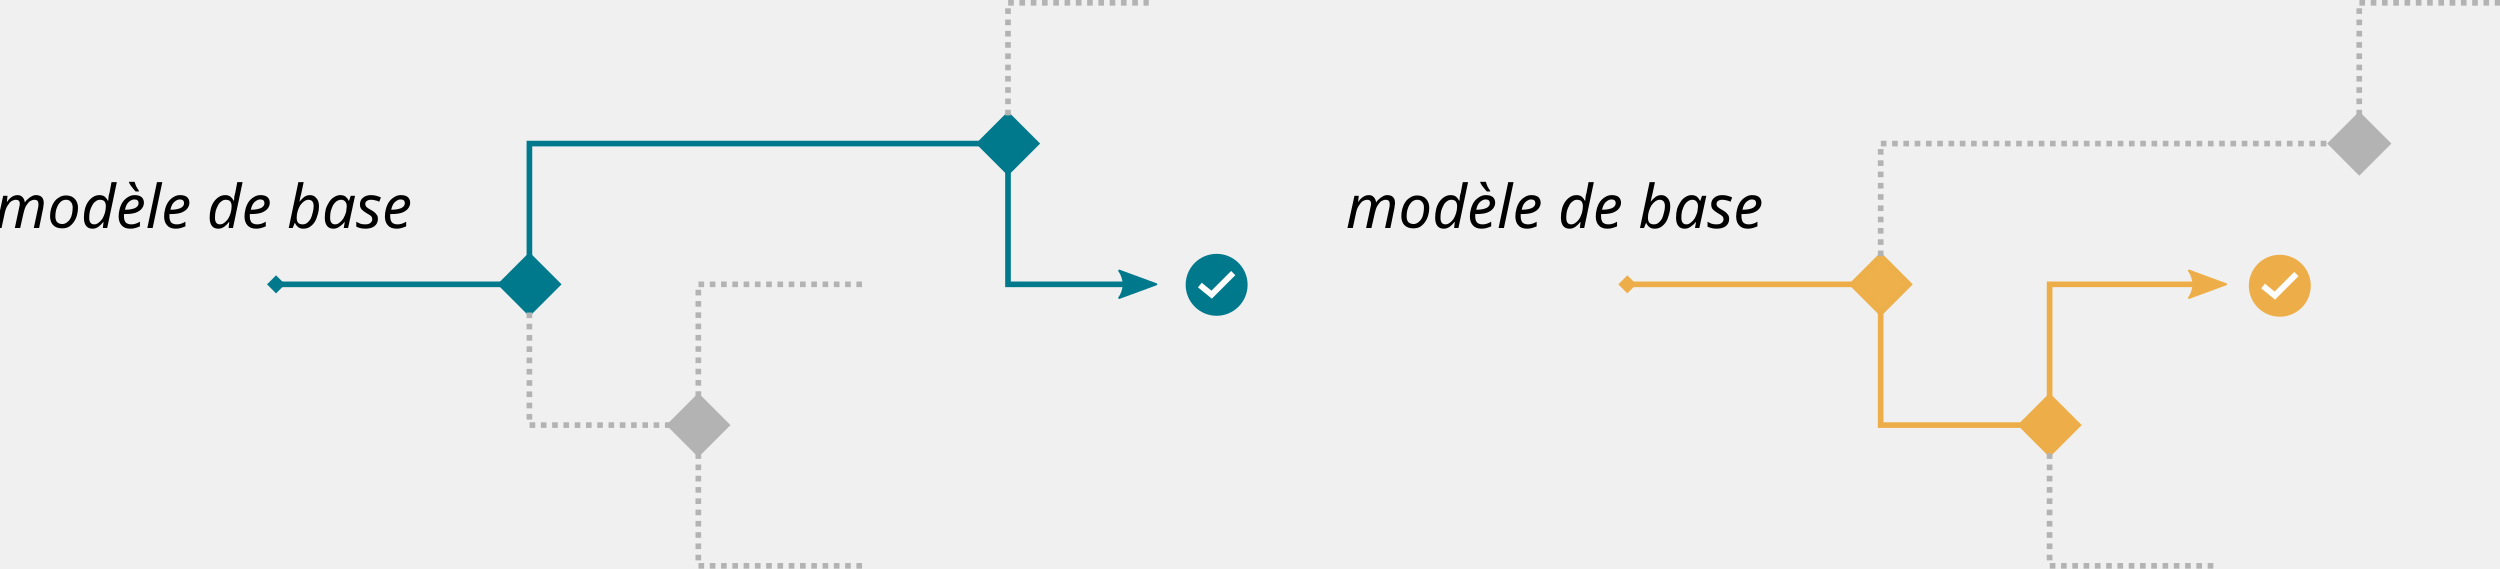
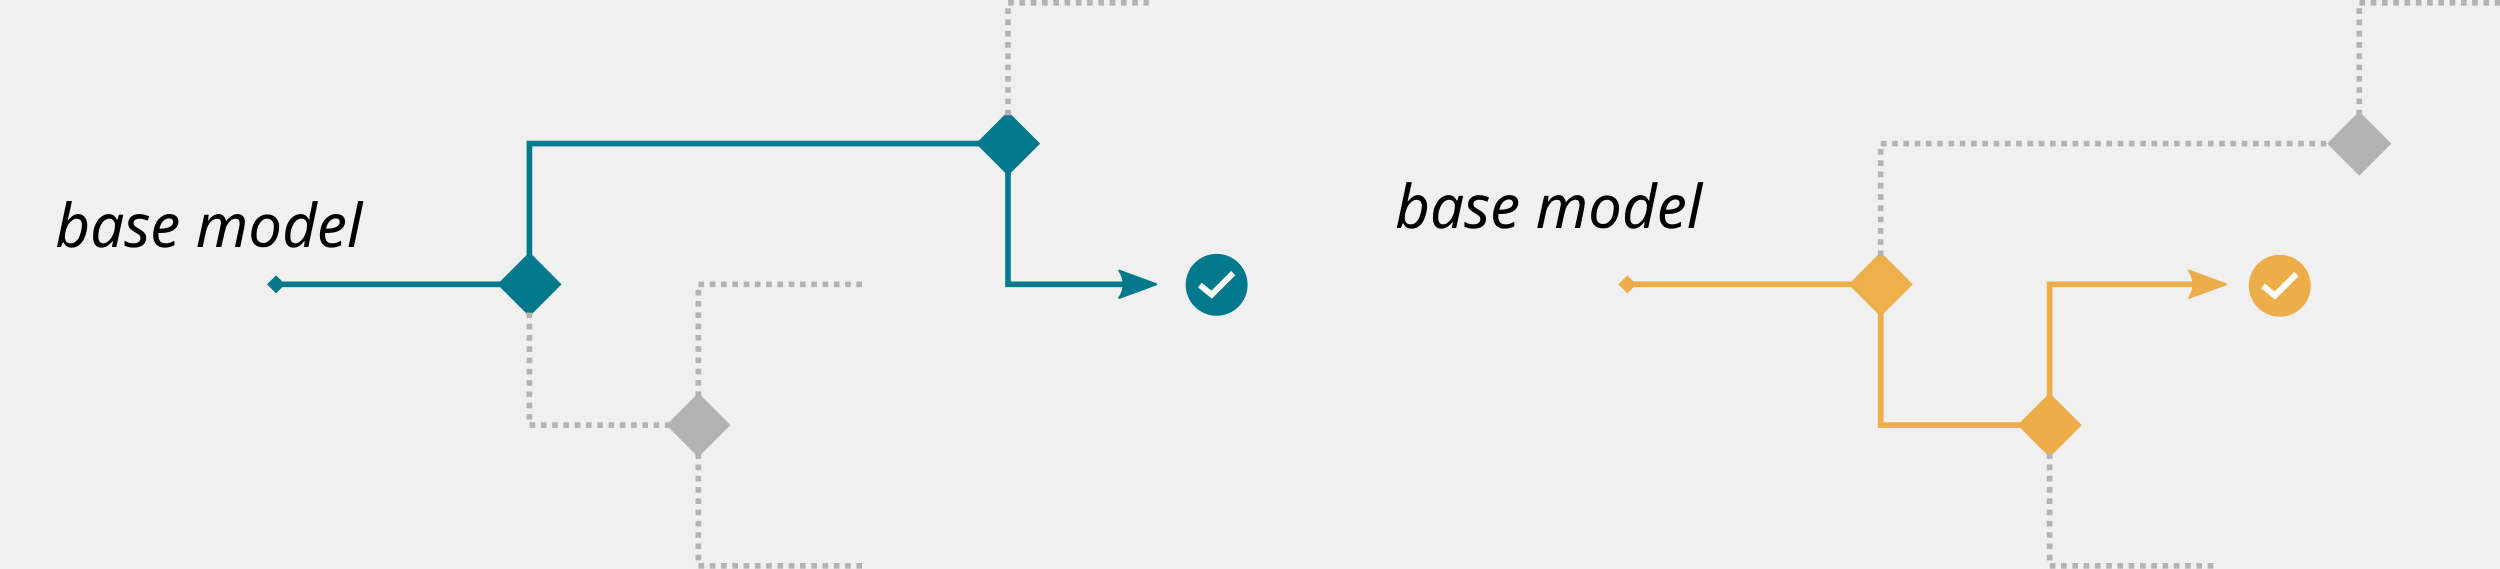
<svg xmlns="http://www.w3.org/2000/svg" width="117.483" height="26.723" viewBox="0 0 117.483 26.723" version="1.1" id="svg8">
  <defs id="defs2">
    <marker style="overflow:visible" id="marker5298" refX="0" refY="0" orient="auto">
      <path transform="scale(-0.6)" d="M 8.719,4.034 -2.207,0.016 8.719,-4.002 c -1.745,2.372 -1.735,5.617 -6e-7,8.035 z" style="fill:#edae49;fill-opacity:1;fill-rule:evenodd;stroke:#edae49;stroke-width:0.625;stroke-linejoin:round;stroke-opacity:1" id="path5296" />
    </marker>
    <marker orient="auto" refY="0" refX="0" id="Arrow2Mend" style="overflow:visible">
      <path id="path4529" style="fill:#00798c;fill-opacity:1;fill-rule:evenodd;stroke:#00798c;stroke-width:0.625;stroke-linejoin:round;stroke-opacity:1" d="M 8.719,4.034 -2.207,0.016 8.719,-4.002 c -1.745,2.372 -1.735,5.617 -6e-7,8.035 z" transform="scale(-0.6)" />
    </marker>
    <marker orient="auto" refY="0" refX="0" id="DiamondS" style="overflow:visible">
      <path id="path4587" d="M 0,-7.071 -7.071,0 0,7.071 7.071,0 Z" style="fill:#00798c;fill-opacity:1;fill-rule:evenodd;stroke:#00798c;stroke-width:1pt;stroke-opacity:1" transform="scale(0.2)" />
    </marker>
    <marker orient="auto" refY="0" refX="0" id="Arrow2Mend-4" style="overflow:visible">
      <path id="path4529-6" style="fill:#000000;fill-opacity:1;fill-rule:evenodd;stroke:#000000;stroke-width:0.625;stroke-linejoin:round;stroke-opacity:1" d="M 8.719,4.034 -2.207,0.016 8.719,-4.002 c -1.745,2.372 -1.735,5.617 -6e-7,8.035 z" transform="scale(-0.6)" />
    </marker>
    <marker orient="auto" refY="0" refX="0" id="DiamondS-2" style="overflow:visible">
      <path id="path4587-5" d="M 0,-7.071 -7.071,0 0,7.071 7.071,0 Z" style="fill:#edae49;fill-opacity:1;fill-rule:evenodd;stroke:#edae49;stroke-width:1pt;stroke-opacity:1" transform="scale(0.2)" />
    </marker>
  </defs>
  <g id="layer1" transform="translate(-20.10007,-20.37813)">
    <path style="fill:#00798c;fill-opacity:1;stroke:#00798c;stroke-width:0.265px;stroke-linecap:butt;stroke-linejoin:miter;stroke-opacity:1" d="m 44.979,32.417 -1.323,1.323 1.323,1.323 1.323,-1.323 z" id="path4498" />
    <path style="fill:none;stroke:#00798c;stroke-width:0.265;stroke-linecap:butt;stroke-linejoin:miter;stroke-miterlimit:4;stroke-dasharray:none;stroke-opacity:1;marker-start:url(#DiamondS)" d="M 33.073,33.74 H 43.656" id="path4500" />
    <path style="fill:none;stroke:#b3b3b3;stroke-width:0.265;stroke-linecap:butt;stroke-linejoin:miter;stroke-miterlimit:4;stroke-dasharray:0.265, 0.265;stroke-dashoffset:0;stroke-opacity:1" d="m 44.979,35.063 v 5.292 h 6.615" id="path4790" />
    <path style="fill:#b3b3b3;stroke:#b3b3b3;stroke-width:0.265px;stroke-linecap:butt;stroke-linejoin:miter;stroke-opacity:1" d="m 52.917,39.031 -1.323,1.323 1.323,1.323 1.323,-1.323 z" id="path4498-7" />
    <path style="fill:none;stroke:#00798c;stroke-width:0.265px;stroke-linecap:butt;stroke-linejoin:miter;stroke-opacity:1" d="M 44.979,32.417 V 27.125 h 21.167" id="path4790-1" />
    <path style="fill:none;stroke:#b3b3b3;stroke-width:0.265;stroke-linecap:butt;stroke-linejoin:miter;stroke-miterlimit:4;stroke-dasharray:0.265, 0.265;stroke-dashoffset:0;stroke-opacity:1" d="m 52.917,39.031 v -5.292 h 7.938" id="path4822" />
    <path style="fill:none;stroke:#b3b3b3;stroke-width:0.265;stroke-linecap:butt;stroke-linejoin:miter;stroke-miterlimit:4;stroke-dasharray:0.265, 0.265;stroke-dashoffset:0;stroke-opacity:1" d="m 52.917,41.677 v 5.292 h 7.938" id="path4822-7" />
    <path style="fill:#00798c;fill-opacity:1;stroke:#00798c;stroke-width:0.265px;stroke-linecap:butt;stroke-linejoin:miter;stroke-opacity:1" d="M 67.469,25.802 66.146,27.125 67.469,28.448 68.792,27.125 Z" id="path4498-2" />
    <path style="fill:none;stroke:#00798c;stroke-width:0.265;stroke-linecap:butt;stroke-linejoin:miter;stroke-miterlimit:4;stroke-dasharray:none;stroke-dashoffset:0;stroke-opacity:1;marker-end:url(#Arrow2Mend)" d="m 67.469,28.448 v 5.292 h 6.615" id="path4790-7" />
    <path style="fill:none;stroke:#b3b3b3;stroke-width:0.265;stroke-linecap:butt;stroke-linejoin:miter;stroke-miterlimit:4;stroke-dasharray:0.265, 0.265;stroke-dashoffset:0;stroke-opacity:1" d="m 67.469,25.802 v -5.292 h 6.615" id="path4790-7-2" />
-     <text xml:space="preserve" style="font-style:normal;font-weight:normal;font-size:10.583px;line-height:1.25;font-family:sans-serif;letter-spacing:0px;word-spacing:0px;fill:#000000;fill-opacity:1;stroke:none;stroke-width:0.265" x="19.844" y="31.094" id="text5152">
-       <tspan x="19.844" y="31.094" style="font-style:italic;font-variant:normal;font-weight:normal;font-stretch:normal;font-size:2.822px;font-family:sans-serif;-inkscape-font-specification:'sans-serif Italic';stroke-width:0.265" id="tspan5164">modèle de base</tspan>
+     <text xml:space="preserve" style="font-style:normal;font-weight:normal;font-size:10.583px;line-height:1.25;font-family:sans-serif;letter-spacing:0px;word-spacing:0px;fill:#000000;fill-opacity:1;stroke:none;stroke-width:0.265" x="22.701" y="31.987" id="text5152">
+       <tspan x="22.701" y="31.987" style="font-style:italic;font-variant:normal;font-weight:normal;font-stretch:normal;font-size:2.822px;font-family:sans-serif;-inkscape-font-specification:'sans-serif Italic';stroke-width:0.265" id="tspan5164">base model</tspan>
    </text>
    <path style="fill:#ecaf49;fill-opacity:0.992;stroke:#ecaf49;stroke-width:0.265px;stroke-linecap:butt;stroke-linejoin:miter;stroke-opacity:1" d="m 108.479,32.417 -1.323,1.323 1.323,1.323 1.323,-1.323 z" id="path4498-8" />
    <path style="fill:none;fill-opacity:1;stroke:#edae49;stroke-width:0.265;stroke-linecap:butt;stroke-linejoin:miter;stroke-miterlimit:4;stroke-dasharray:none;stroke-opacity:1;marker-start:url(#DiamondS-2)" d="M 96.573,33.74 H 107.156" id="path4500-6" />
    <path style="fill:none;stroke:#edae49;stroke-width:0.265;stroke-linecap:butt;stroke-linejoin:miter;stroke-miterlimit:4;stroke-dasharray:none;stroke-dashoffset:0;stroke-opacity:1" d="m 108.479,35.063 v 5.292 h 6.615" id="path4790-2" />
    <path style="fill:#edae49;fill-opacity:1;stroke:#edae49;stroke-width:0.265px;stroke-linecap:butt;stroke-linejoin:miter;stroke-opacity:1" d="m 116.417,39.031 -1.323,1.323 1.323,1.323 1.323,-1.323 z" id="path4498-7-8" />
    <path style="fill:none;stroke:#b3b3b3;stroke-width:0.265;stroke-linecap:butt;stroke-linejoin:miter;stroke-miterlimit:4;stroke-dasharray:0.265, 0.265;stroke-dashoffset:0;stroke-opacity:1" d="M 108.479,32.417 V 27.125 h 21.167" id="path4790-1-4" />
    <path style="fill:none;stroke:#edae49;stroke-width:0.265;stroke-linecap:butt;stroke-linejoin:miter;stroke-miterlimit:4;stroke-dasharray:none;stroke-dashoffset:0;stroke-opacity:1;marker-end:url(#marker5298)" d="m 116.417,39.031 v -5.292 h 7.938" id="path4822-72" />
    <path style="fill:none;stroke:#b3b3b3;stroke-width:0.265;stroke-linecap:butt;stroke-linejoin:miter;stroke-miterlimit:4;stroke-dasharray:0.265, 0.265;stroke-dashoffset:0;stroke-opacity:1" d="m 116.417,41.677 v 5.292 h 7.938" id="path4822-7-4" />
    <path style="fill:#b3b3b3;stroke:#b3b3b3;stroke-width:0.265px;stroke-linecap:butt;stroke-linejoin:miter;stroke-opacity:1" d="m 130.969,25.802 -1.323,1.323 1.323,1.323 1.323,-1.323 z" id="path4498-2-0" />
    <path style="fill:none;stroke:#b3b3b3;stroke-width:0.265;stroke-linecap:butt;stroke-linejoin:miter;stroke-miterlimit:4;stroke-dasharray:0.265, 0.265;stroke-dashoffset:0;stroke-opacity:1" d="m 130.969,25.802 v -5.292 h 6.615" id="path4790-7-2-2" />
-     <text xml:space="preserve" style="font-style:normal;font-weight:normal;font-size:10.583px;line-height:1.25;font-family:sans-serif;letter-spacing:0px;word-spacing:0px;fill:#000000;fill-opacity:1;stroke:none;stroke-width:0.265" x="83.344" y="31.094" id="text5152-9">
-       <tspan x="83.344" y="31.094" style="font-style:italic;font-variant:normal;font-weight:normal;font-stretch:normal;font-size:2.822px;font-family:sans-serif;-inkscape-font-specification:'sans-serif Italic';stroke-width:0.265" id="tspan5164-9">modèle de base</tspan>
+     <text xml:space="preserve" style="font-style:normal;font-weight:normal;font-size:10.583px;line-height:1.25;font-family:sans-serif;letter-spacing:0px;word-spacing:0px;fill:#000000;fill-opacity:1;stroke:none;stroke-width:0.265" x="85.665" y="31.094" id="text5152-9">
+       <tspan x="85.665" y="31.094" style="font-style:italic;font-variant:normal;font-weight:normal;font-stretch:normal;font-size:2.822px;font-family:sans-serif;-inkscape-font-specification:'sans-serif Italic';stroke-width:0.265" id="tspan5164-9">base model</tspan>
    </text>
    <g id="g5253" transform="translate(3.190524,-10.56086)">
      <circle r="1.323" cy="44.323" cx="74.083" id="path5247" style="fill:#00798c;fill-opacity:1;stroke:#00798c;stroke-width:0.265;stroke-miterlimit:4;stroke-dasharray:none;stroke-dashoffset:0;stroke-opacity:1" />
      <path id="path5249" d="m 73.295,44.335 0.553,0.451 1.014,-1.014" style="fill:none;stroke:#ffffff;stroke-width:0.28;stroke-linecap:butt;stroke-linejoin:miter;stroke-miterlimit:4;stroke-dasharray:none;stroke-opacity:1" />
    </g>
    <g id="g5253-0" transform="translate(53.1524,-10.51648)" style="fill:#edae49;fill-opacity:1">
      <circle r="1.323" cy="44.323" cx="74.083" id="path5247-8" style="fill:#edae49;fill-opacity:1;stroke:#edae49;stroke-width:0.265;stroke-miterlimit:4;stroke-dasharray:none;stroke-dashoffset:0;stroke-opacity:1" />
      <path id="path5249-1" d="m 73.295,44.335 0.553,0.451 1.014,-1.014" style="fill:#edae49;fill-opacity:1;stroke:#ffffff;stroke-width:0.28;stroke-linecap:butt;stroke-linejoin:miter;stroke-miterlimit:4;stroke-dasharray:none;stroke-opacity:1" />
    </g>
  </g>
</svg>
